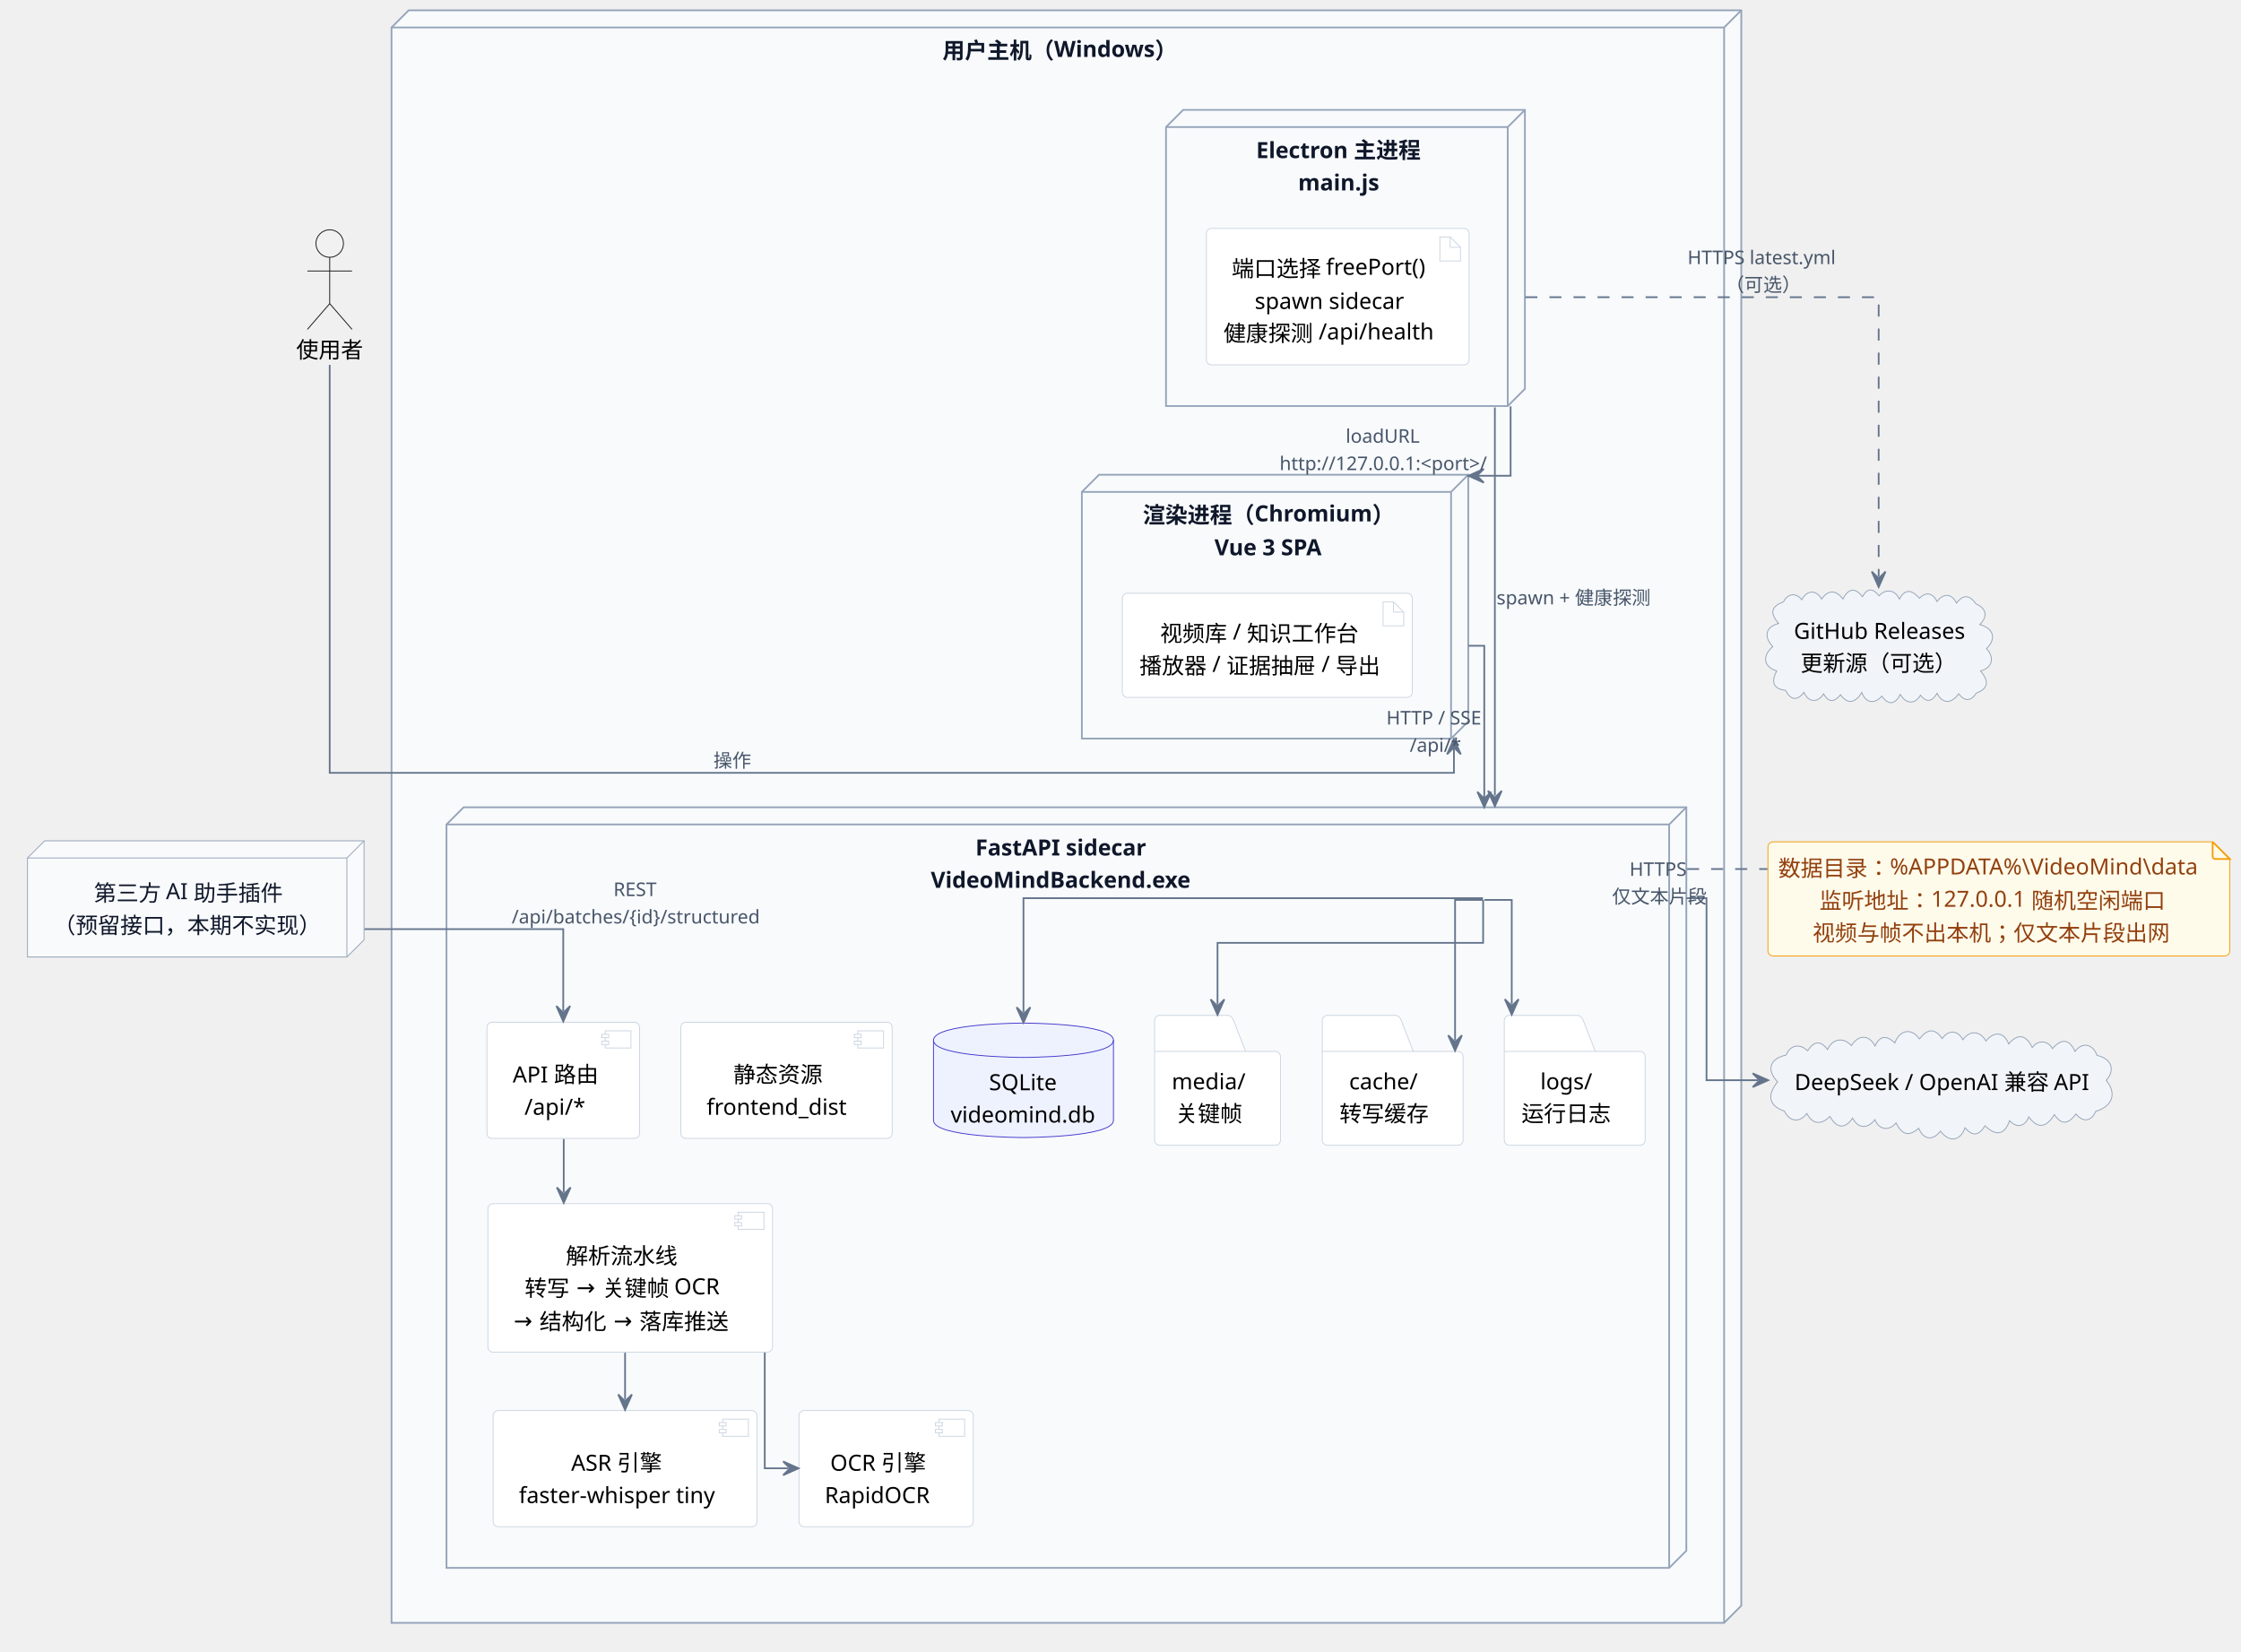
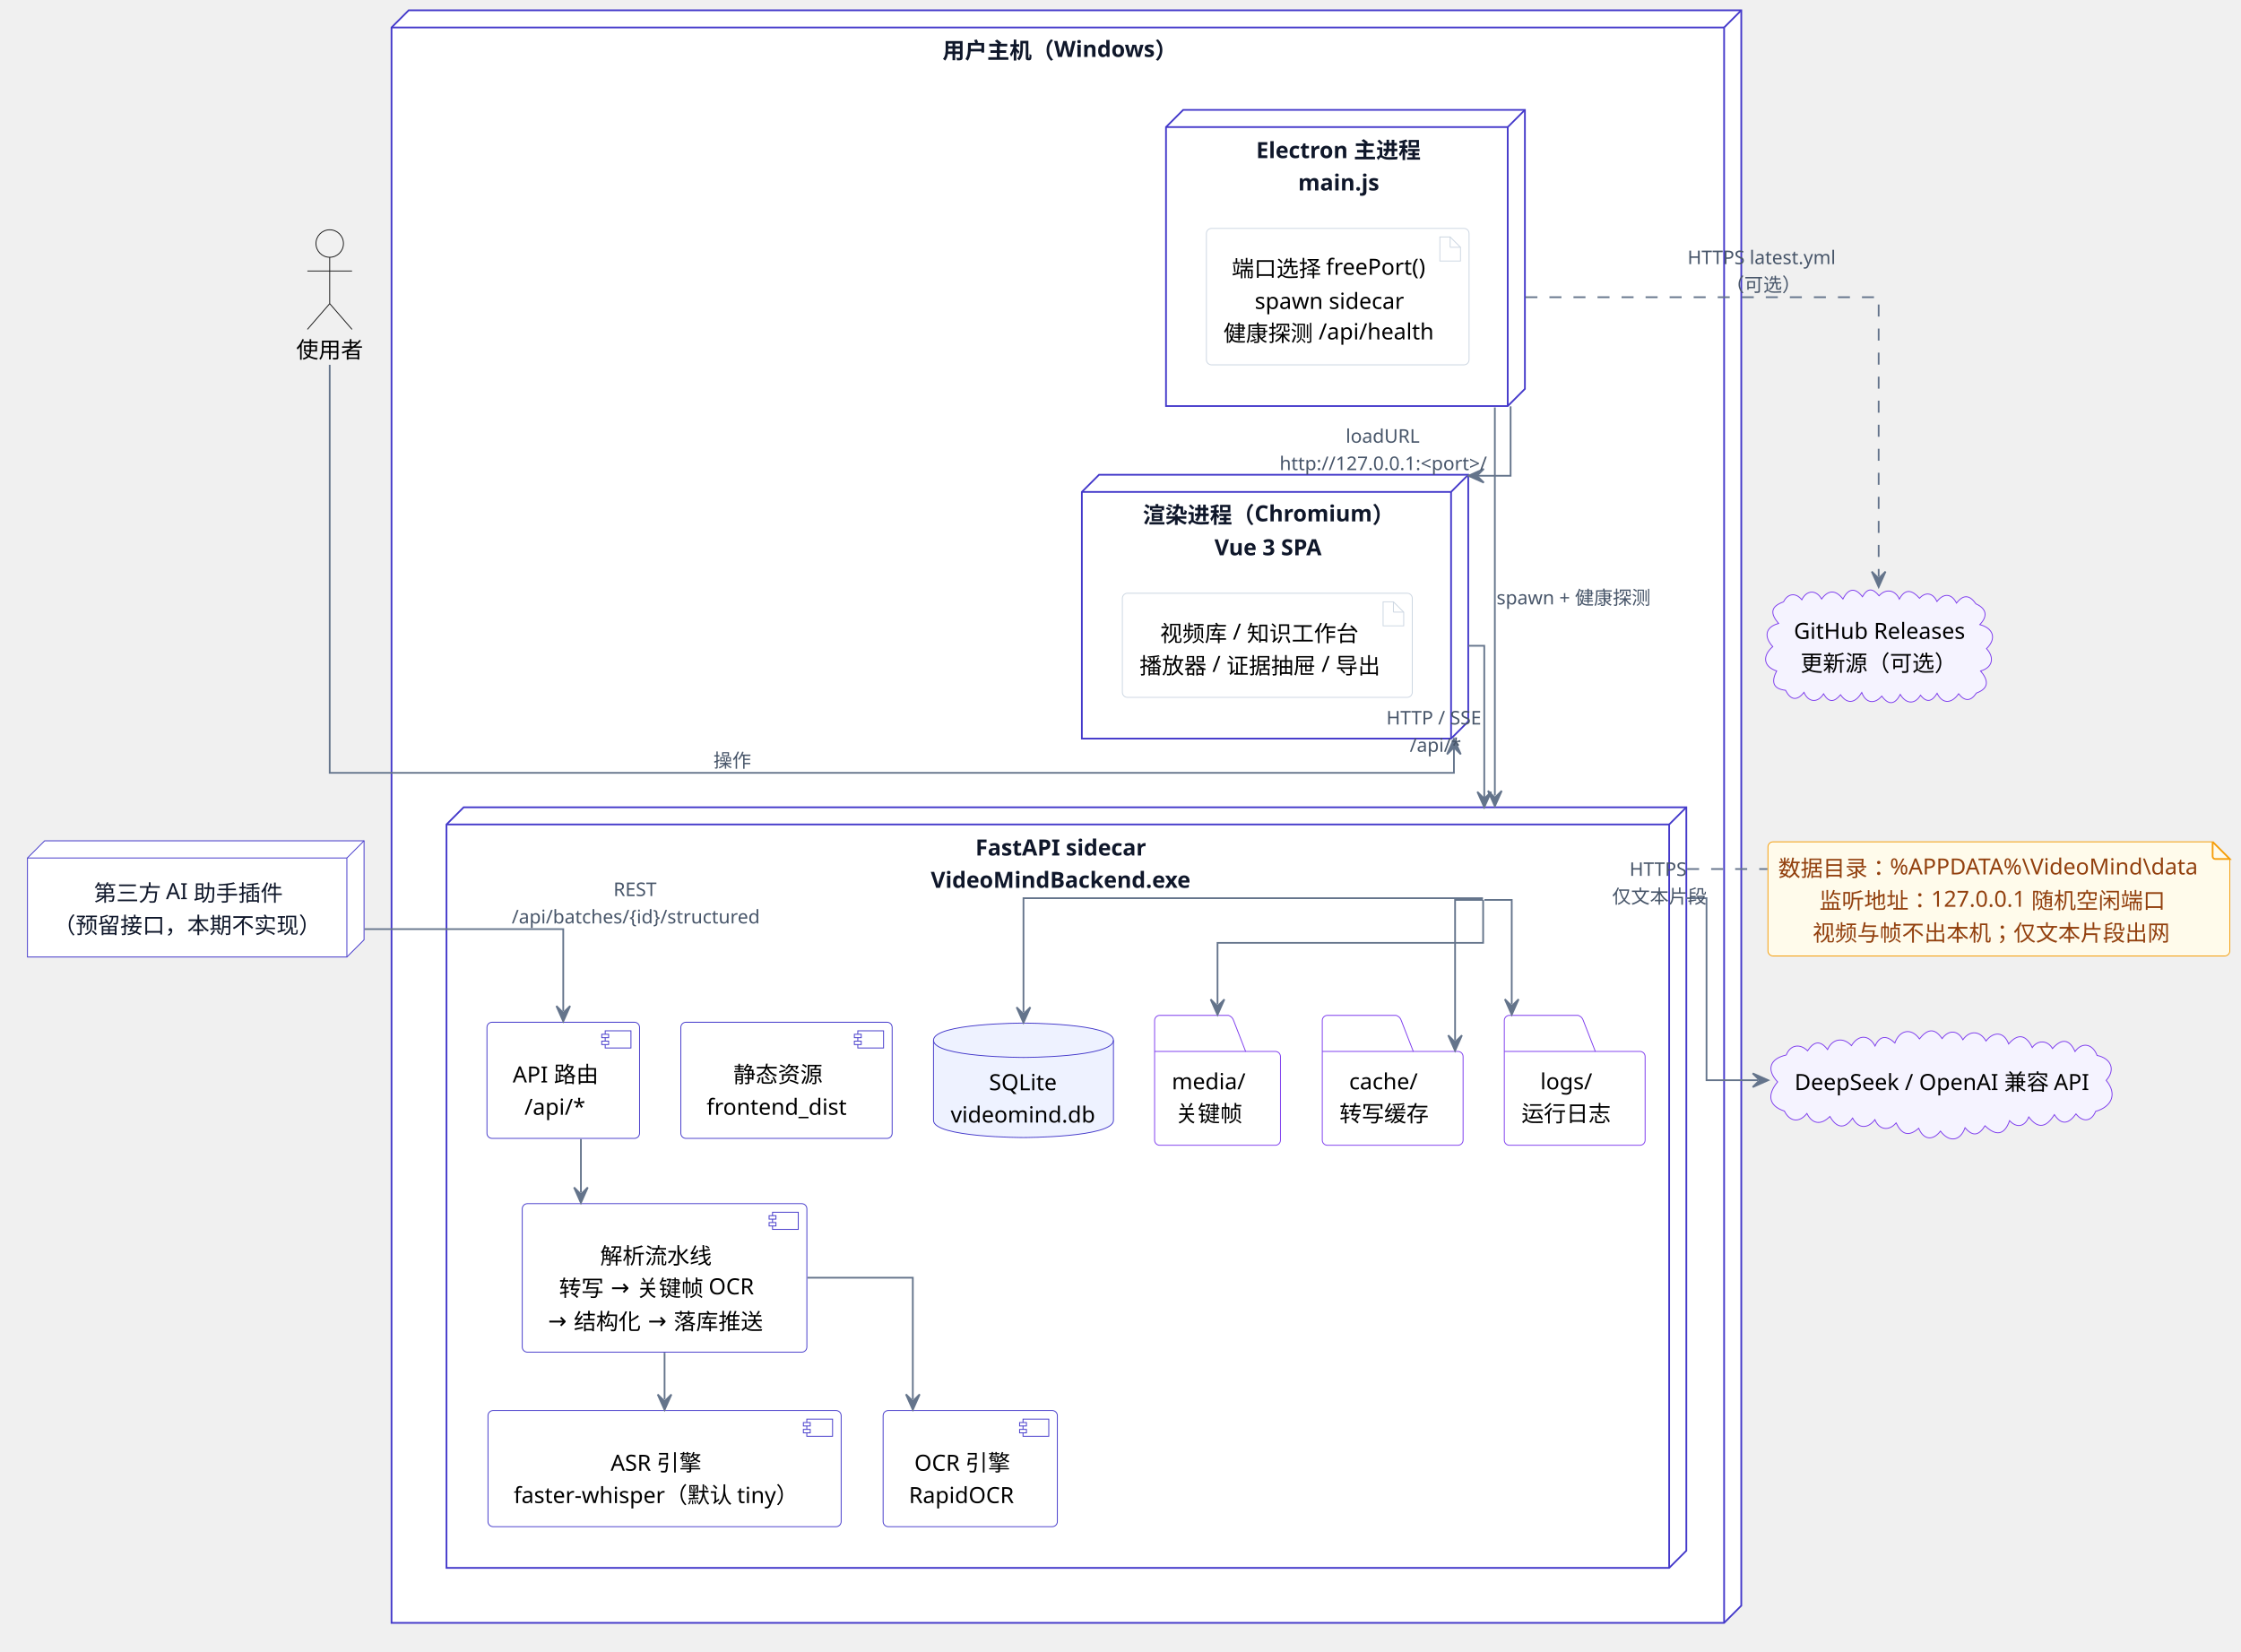
<svg xmlns="http://www.w3.org/2000/svg" contentStyleType="text/css" height="962px" preserveAspectRatio="none" style="width:1305px;height:962px;background:#FFFFFF;" version="1.1" viewBox="0 0 1305 962" width="1305px" zoomAndPan="magnify">
  <defs />
  <g>
    <g id="cluster_host">
-       <polygon fill="#F8FAFC" points="228,16,238,6,1014,6,1014,935.07,1004,945.07,228,945.07,228,16" style="stroke:#94A3B8;stroke-width:1;" />
-       <line style="stroke:#94A3B8;stroke-width:1;" x1="1004" x2="1014" y1="16" y2="6" />
-       <line style="stroke:#94A3B8;stroke-width:1;" x1="228" x2="1004" y1="16" y2="16" />
-       <line style="stroke:#94A3B8;stroke-width:1;" x1="1004" x2="1004" y1="16" y2="945.07" />
+       <polygon fill="#FFFFFF" points="228,16,238,6,1014,6,1014,935.07,1004,945.07,228,945.07,228,16" style="stroke:#4338CA;stroke-width:1;" />
+       <line style="stroke:#4338CA;stroke-width:1;" x1="1004" x2="1014" y1="16" y2="6" />
+       <line style="stroke:#4338CA;stroke-width:1;" x1="228" x2="1004" y1="16" y2="16" />
+       <line style="stroke:#4338CA;stroke-width:1;" x1="1004" x2="1004" y1="16" y2="945.07" />
      <text fill="#0F172A" font-family="Source Han Sans CN" font-size="13" font-weight="bold" lengthAdjust="spacing" textLength="136.344" x="548.828" y="34.08">用户主机（Windows）</text>
    </g>
    <g id="cluster_main">
-       <polygon fill="#F8FAFC" points="679,74,689,64,888,64,888,226.47,878,236.47,679,236.47,679,74" style="stroke:#94A3B8;stroke-width:1;" />
-       <line style="stroke:#94A3B8;stroke-width:1;" x1="878" x2="888" y1="74" y2="64" />
-       <line style="stroke:#94A3B8;stroke-width:1;" x1="679" x2="878" y1="74" y2="74" />
-       <line style="stroke:#94A3B8;stroke-width:1;" x1="878" x2="878" y1="74" y2="236.47" />
+       <polygon fill="#FFFFFF" points="679,74,689,64,888,64,888,226.47,878,236.47,679,236.47,679,74" style="stroke:#4338CA;stroke-width:1;" />
+       <line style="stroke:#4338CA;stroke-width:1;" x1="878" x2="888" y1="74" y2="64" />
+       <line style="stroke:#4338CA;stroke-width:1;" x1="679" x2="878" y1="74" y2="74" />
+       <line style="stroke:#4338CA;stroke-width:1;" x1="878" x2="878" y1="74" y2="236.47" />
      <text fill="#0F172A" font-family="Source Han Sans CN" font-size="13" font-weight="bold" lengthAdjust="spacing" textLength="96.057" x="731.471" y="92.08">Electron 主进程</text>
      <text fill="#0F172A" font-family="Source Han Sans CN" font-size="13" font-weight="bold" lengthAdjust="spacing" textLength="47.138" x="755.931" y="110.904">main.js</text>
    </g>
    <g id="cluster_renderer">
-       <polygon fill="#F8FAFC" points="630,286.47,640,276.47,855,276.47,855,420.12,845,430.12,630,430.12,630,286.47" style="stroke:#94A3B8;stroke-width:1;" />
-       <line style="stroke:#94A3B8;stroke-width:1;" x1="845" x2="855" y1="286.47" y2="276.47" />
-       <line style="stroke:#94A3B8;stroke-width:1;" x1="630" x2="845" y1="286.47" y2="286.47" />
-       <line style="stroke:#94A3B8;stroke-width:1;" x1="845" x2="845" y1="286.47" y2="430.12" />
+       <polygon fill="#FFFFFF" points="630,286.47,640,276.47,855,276.47,855,420.12,845,430.12,630,430.12,630,286.47" style="stroke:#4338CA;stroke-width:1;" />
+       <line style="stroke:#4338CA;stroke-width:1;" x1="845" x2="855" y1="286.47" y2="276.47" />
+       <line style="stroke:#4338CA;stroke-width:1;" x1="630" x2="845" y1="286.47" y2="286.47" />
+       <line style="stroke:#4338CA;stroke-width:1;" x1="845" x2="845" y1="286.47" y2="430.12" />
      <text fill="#0F172A" font-family="Source Han Sans CN" font-size="13" font-weight="bold" lengthAdjust="spacing" textLength="145.951" x="665.524" y="304.55">渲染进程（Chromium）</text>
      <text fill="#0F172A" font-family="Source Han Sans CN" font-size="13" font-weight="bold" lengthAdjust="spacing" textLength="62.569" x="707.216" y="323.374">Vue 3 SPA</text>
    </g>
    <g id="cluster_sidecar">
-       <polygon fill="#F8FAFC" points="260,480.12,270,470.12,982,470.12,982,903.07,972,913.07,260,913.07,260,480.12" style="stroke:#94A3B8;stroke-width:1;" />
-       <line style="stroke:#94A3B8;stroke-width:1;" x1="972" x2="982" y1="480.12" y2="470.12" />
-       <line style="stroke:#94A3B8;stroke-width:1;" x1="260" x2="972" y1="480.12" y2="480.12" />
-       <line style="stroke:#94A3B8;stroke-width:1;" x1="972" x2="972" y1="480.12" y2="913.07" />
+       <polygon fill="#FFFFFF" points="260,480.12,270,470.12,982,470.12,982,903.07,972,913.07,260,913.07,260,480.12" style="stroke:#4338CA;stroke-width:1;" />
+       <line style="stroke:#4338CA;stroke-width:1;" x1="972" x2="982" y1="480.12" y2="470.12" />
+       <line style="stroke:#4338CA;stroke-width:1;" x1="260" x2="972" y1="480.12" y2="480.12" />
+       <line style="stroke:#4338CA;stroke-width:1;" x1="972" x2="972" y1="480.12" y2="913.07" />
      <text fill="#0F172A" font-family="Source Han Sans CN" font-size="13" font-weight="bold" lengthAdjust="spacing" textLength="97.955" x="568.022" y="498.2">FastAPI sidecar</text>
      <text fill="#0F172A" font-family="Source Han Sans CN" font-size="13" font-weight="bold" lengthAdjust="spacing" textLength="149.942" x="542.029" y="517.024">VideoMindBackend.exe</text>
    </g>
    <g id="elem_mainArt">
      <rect fill="#FFFFFF" height="79.472" rx="3" ry="3" style="stroke:#CBD5E1;stroke-width:0.5;" width="152.954" x="702.52" y="133" />
      <polygon fill="#FFFFFF" points="838.474,138,838.474,152,850.474,152,850.474,144,844.474,138,838.474,138" style="stroke:#CBD5E1;stroke-width:0.5;" />
      <line style="stroke:#CBD5E1;stroke-width:0.5;" x1="844.474" x2="844.474" y1="138" y2="144" />
      <line style="stroke:#CBD5E1;stroke-width:0.5;" x1="850.474" x2="844.474" y1="144" y2="144" />
      <text fill="#000000" font-family="Source Han Sans CN" font-size="13" lengthAdjust="spacing" textLength="113.425" x="717.284" y="161.08">端口选择 freePort()</text>
      <text fill="#000000" font-family="Source Han Sans CN" font-size="13" lengthAdjust="spacing" textLength="86.645" x="730.674" y="179.904">spawn sidecar</text>
      <text fill="#000000" font-family="Source Han Sans CN" font-size="13" lengthAdjust="spacing" textLength="122.954" x="712.52" y="198.728">健康探测 /api/health</text>
    </g>
    <g id="elem_ui">
      <rect fill="#FFFFFF" height="60.648" rx="3" ry="3" style="stroke:#CBD5E1;stroke-width:0.5;" width="168.84" x="653.58" y="345.47" />
      <polygon fill="#FFFFFF" points="805.42,350.47,805.42,364.47,817.42,364.47,817.42,356.47,811.42,350.47,805.42,350.47" style="stroke:#CBD5E1;stroke-width:0.5;" />
      <line style="stroke:#CBD5E1;stroke-width:0.5;" x1="811.42" x2="811.42" y1="350.47" y2="356.47" />
      <line style="stroke:#CBD5E1;stroke-width:0.5;" x1="817.42" x2="811.42" y1="356.47" y2="356.47" />
      <text fill="#000000" font-family="Source Han Sans CN" font-size="13" lengthAdjust="spacing" textLength="114.92" x="675.54" y="373.55">视频库 / 知识工作台</text>
      <text fill="#000000" font-family="Source Han Sans CN" font-size="13" lengthAdjust="spacing" textLength="138.84" x="663.58" y="392.374">播放器 / 证据抽屉 / 导出</text>
    </g>
    <g id="elem_api">
-       <rect fill="#FFFFFF" height="67.648" rx="3" ry="3" style="stroke:#CBD5E1;stroke-width:0.5;" width="88.854" x="283.57" y="595.3" />
-       <rect fill="#FFFFFF" height="10" style="stroke:#CBD5E1;stroke-width:0.5;" width="15" x="352.424" y="600.3" />
-       <rect fill="#FFFFFF" height="2" style="stroke:#CBD5E1;stroke-width:0.5;" width="4" x="350.424" y="602.3" />
-       <rect fill="#FFFFFF" height="2" style="stroke:#CBD5E1;stroke-width:0.5;" width="4" x="350.424" y="606.3" />
+       <rect fill="#FFFFFF" height="67.648" rx="3" ry="3" style="stroke:#4338CA;stroke-width:0.5;" width="88.854" x="283.57" y="595.3" />
+       <rect fill="#FFFFFF" height="10" style="stroke:#4338CA;stroke-width:0.5;" width="15" x="352.424" y="600.3" />
+       <rect fill="#FFFFFF" height="2" style="stroke:#4338CA;stroke-width:0.5;" width="4" x="350.424" y="602.3" />
+       <rect fill="#FFFFFF" height="2" style="stroke:#4338CA;stroke-width:0.5;" width="4" x="350.424" y="606.3" />
      <text fill="#000000" font-family="Source Han Sans CN" font-size="13" lengthAdjust="spacing" textLength="48.854" x="298.57" y="630.38">API 路由</text>
      <text fill="#000000" font-family="Source Han Sans CN" font-size="13" lengthAdjust="spacing" textLength="35.217" x="305.389" y="649.204">/api/*</text>
    </g>
    <g id="elem_pipeline">
-       <rect fill="#FFFFFF" height="86.472" rx="3" ry="3" style="stroke:#CBD5E1;stroke-width:0.5;" width="165.736" x="284.13" y="700.95" />
-       <rect fill="#FFFFFF" height="10" style="stroke:#CBD5E1;stroke-width:0.5;" width="15" x="429.866" y="705.95" />
-       <rect fill="#FFFFFF" height="2" style="stroke:#CBD5E1;stroke-width:0.5;" width="4" x="427.866" y="707.95" />
-       <rect fill="#FFFFFF" height="2" style="stroke:#CBD5E1;stroke-width:0.5;" width="4" x="427.866" y="711.95" />
-       <text fill="#000000" font-family="Source Han Sans CN" font-size="13" lengthAdjust="spacing" textLength="65" x="329.498" y="736.03">解析流水线</text>
-       <text fill="#000000" font-family="Source Han Sans CN" font-size="13" lengthAdjust="spacing" textLength="112.931" x="305.533" y="754.854">转写 → 关键帧 OCR</text>
-       <text fill="#000000" font-family="Source Han Sans CN" font-size="13" lengthAdjust="spacing" textLength="125.736" x="299.13" y="773.678">→ 结构化 → 落库推送</text>
+       <rect fill="#FFFFFF" height="86.472" rx="3" ry="3" style="stroke:#4338CA;stroke-width:0.5;" width="165.736" x="304.13" y="700.95" />
+       <rect fill="#FFFFFF" height="10" style="stroke:#4338CA;stroke-width:0.5;" width="15" x="449.866" y="705.95" />
+       <rect fill="#FFFFFF" height="2" style="stroke:#4338CA;stroke-width:0.5;" width="4" x="447.866" y="707.95" />
+       <rect fill="#FFFFFF" height="2" style="stroke:#4338CA;stroke-width:0.5;" width="4" x="447.866" y="711.95" />
+       <text fill="#000000" font-family="Source Han Sans CN" font-size="13" lengthAdjust="spacing" textLength="65" x="349.498" y="736.03">解析流水线</text>
+       <text fill="#000000" font-family="Source Han Sans CN" font-size="13" lengthAdjust="spacing" textLength="112.931" x="325.533" y="754.854">转写 → 关键帧 OCR</text>
+       <text fill="#000000" font-family="Source Han Sans CN" font-size="13" lengthAdjust="spacing" textLength="125.736" x="319.13" y="773.678">→ 结构化 → 落库推送</text>
    </g>
    <g id="elem_spa">
-       <rect fill="#FFFFFF" height="67.648" rx="3" ry="3" style="stroke:#CBD5E1;stroke-width:0.5;" width="123.057" x="396.47" y="595.3" />
-       <rect fill="#FFFFFF" height="10" style="stroke:#CBD5E1;stroke-width:0.5;" width="15" x="499.527" y="600.3" />
-       <rect fill="#FFFFFF" height="2" style="stroke:#CBD5E1;stroke-width:0.5;" width="4" x="497.527" y="602.3" />
-       <rect fill="#FFFFFF" height="2" style="stroke:#CBD5E1;stroke-width:0.5;" width="4" x="497.527" y="606.3" />
+       <rect fill="#FFFFFF" height="67.648" rx="3" ry="3" style="stroke:#4338CA;stroke-width:0.5;" width="123.057" x="396.47" y="595.3" />
+       <rect fill="#FFFFFF" height="10" style="stroke:#4338CA;stroke-width:0.5;" width="15" x="499.527" y="600.3" />
+       <rect fill="#FFFFFF" height="2" style="stroke:#4338CA;stroke-width:0.5;" width="4" x="497.527" y="602.3" />
+       <rect fill="#FFFFFF" height="2" style="stroke:#4338CA;stroke-width:0.5;" width="4" x="497.527" y="606.3" />
      <text fill="#000000" font-family="Source Han Sans CN" font-size="13" lengthAdjust="spacing" textLength="52" x="426.998" y="630.38">静态资源</text>
      <text fill="#000000" font-family="Source Han Sans CN" font-size="13" lengthAdjust="spacing" textLength="83.057" x="411.47" y="649.204">frontend_dist</text>
    </g>
    <g id="elem_asr">
-       <rect fill="#FFFFFF" height="67.648" rx="3" ry="3" style="stroke:#CBD5E1;stroke-width:0.5;" width="153.659" x="287.17" y="821.42" />
-       <rect fill="#FFFFFF" height="10" style="stroke:#CBD5E1;stroke-width:0.5;" width="15" x="420.829" y="826.42" />
-       <rect fill="#FFFFFF" height="2" style="stroke:#CBD5E1;stroke-width:0.5;" width="4" x="418.829" y="828.42" />
-       <rect fill="#FFFFFF" height="2" style="stroke:#CBD5E1;stroke-width:0.5;" width="4" x="418.829" y="832.42" />
-       <text fill="#000000" font-family="Source Han Sans CN" font-size="13" lengthAdjust="spacing" textLength="52.819" x="332.59" y="856.5">ASR 引擎</text>
-       <text fill="#000000" font-family="Source Han Sans CN" font-size="13" lengthAdjust="spacing" textLength="113.659" x="302.17" y="875.324">faster-whisper tiny</text>
+       <rect fill="#FFFFFF" height="67.648" rx="3" ry="3" style="stroke:#4338CA;stroke-width:0.5;" width="205.659" x="284.17" y="821.42" />
+       <rect fill="#FFFFFF" height="10" style="stroke:#4338CA;stroke-width:0.5;" width="15" x="469.829" y="826.42" />
+       <rect fill="#FFFFFF" height="2" style="stroke:#4338CA;stroke-width:0.5;" width="4" x="467.829" y="828.42" />
+       <rect fill="#FFFFFF" height="2" style="stroke:#4338CA;stroke-width:0.5;" width="4" x="467.829" y="832.42" />
+       <text fill="#000000" font-family="Source Han Sans CN" font-size="13" lengthAdjust="spacing" textLength="52.819" x="355.59" y="856.5">ASR 引擎</text>
+       <text fill="#000000" font-family="Source Han Sans CN" font-size="13" lengthAdjust="spacing" textLength="165.659" x="299.17" y="875.324">faster-whisper（默认 tiny）</text>
    </g>
    <g id="elem_ocr">
-       <rect fill="#FFFFFF" height="67.648" rx="3" ry="3" style="stroke:#CBD5E1;stroke-width:0.5;" width="101.464" x="465.27" y="821.42" />
-       <rect fill="#FFFFFF" height="10" style="stroke:#CBD5E1;stroke-width:0.5;" width="15" x="546.734" y="826.42" />
-       <rect fill="#FFFFFF" height="2" style="stroke:#CBD5E1;stroke-width:0.5;" width="4" x="544.734" y="828.42" />
-       <rect fill="#FFFFFF" height="2" style="stroke:#CBD5E1;stroke-width:0.5;" width="4" x="544.734" y="832.42" />
-       <text fill="#000000" font-family="Source Han Sans CN" font-size="13" lengthAdjust="spacing" textLength="55.107" x="483.449" y="856.5">OCR 引擎</text>
-       <text fill="#000000" font-family="Source Han Sans CN" font-size="13" lengthAdjust="spacing" textLength="61.464" x="480.27" y="875.324">RapidOCR</text>
+       <rect fill="#FFFFFF" height="67.648" rx="3" ry="3" style="stroke:#4338CA;stroke-width:0.5;" width="101.464" x="514.27" y="821.42" />
+       <rect fill="#FFFFFF" height="10" style="stroke:#4338CA;stroke-width:0.5;" width="15" x="595.734" y="826.42" />
+       <rect fill="#FFFFFF" height="2" style="stroke:#4338CA;stroke-width:0.5;" width="4" x="593.734" y="828.42" />
+       <rect fill="#FFFFFF" height="2" style="stroke:#4338CA;stroke-width:0.5;" width="4" x="593.734" y="832.42" />
+       <text fill="#000000" font-family="Source Han Sans CN" font-size="13" lengthAdjust="spacing" textLength="55.107" x="532.448" y="856.5">OCR 引擎</text>
+       <text fill="#000000" font-family="Source Han Sans CN" font-size="13" lengthAdjust="spacing" textLength="61.464" x="529.27" y="875.324">RapidOCR</text>
    </g>
    <g id="elem_db">
      <path d="M543.6,605.8 C543.6,595.8 596,595.8 596,595.8 C596,595.8 648.399,595.8 648.399,605.8 L648.399,652.448 C648.399,662.448 596,662.448 596,662.448 C596,662.448 543.6,662.448 543.6,652.448 L543.6,605.8 " fill="#EEF2FF" style="stroke:#4338CA;stroke-width:0.5;" />
      <path d="M543.6,605.8 C543.6,615.8 596,615.8 596,615.8 C596,615.8 648.399,615.8 648.399,605.8 " fill="none" style="stroke:#4338CA;stroke-width:0.5;" />
      <text fill="#000000" font-family="Source Han Sans CN" font-size="13" lengthAdjust="spacing" textLength="40.131" x="575.934" y="634.88">SQLite</text>
      <text fill="#000000" font-family="Source Han Sans CN" font-size="13" lengthAdjust="spacing" textLength="84.799" x="553.6" y="653.704">videomind.db</text>
    </g>
    <g id="elem_media">
-       <path d="M675.36,591.3 L715.36,591.3 A4.5,4.5 0 0 1 718.36,594.3 L725.36,612.3 L742.65,612.3 A3,3 0 0 1 745.65,615.3 L745.65,663.948 A3,3 0 0 1 742.65,666.948 L675.36,666.948 A3,3 0 0 1 672.36,663.948 L672.36,594.3 A3,3 0 0 1 675.36,591.3 " fill="#FFFFFF" style="stroke:#CBD5E1;stroke-width:0.5;" />
-       <line style="stroke:#CBD5E1;stroke-width:0.5;" x1="672.36" x2="725.36" y1="612.3" y2="612.3" />
+       <path d="M675.36,591.3 L715.36,591.3 A4.5,4.5 0 0 1 718.36,594.3 L725.36,612.3 L742.65,612.3 A3,3 0 0 1 745.65,615.3 L745.65,663.948 A3,3 0 0 1 742.65,666.948 L675.36,666.948 A3,3 0 0 1 672.36,663.948 L672.36,594.3 A3,3 0 0 1 675.36,591.3 " fill="#FFFFFF" style="stroke:#7C3AED;stroke-width:0.5;" />
+       <line style="stroke:#7C3AED;stroke-width:0.5;" x1="672.36" x2="725.36" y1="612.3" y2="612.3" />
      <text fill="#000000" font-family="Source Han Sans CN" font-size="13" lengthAdjust="spacing" textLength="43.29" x="682.36" y="634.38">media/</text>
      <text fill="#000000" font-family="Source Han Sans CN" font-size="13" lengthAdjust="spacing" textLength="39" x="684.505" y="653.204">关键帧</text>
    </g>
    <g id="elem_cache">
-       <path d="M773,591.3 L813,591.3 A4.5,4.5 0 0 1 816,594.3 L823,612.3 L849,612.3 A3,3 0 0 1 852,615.3 L852,663.948 A3,3 0 0 1 849,666.948 L773,666.948 A3,3 0 0 1 770,663.948 L770,594.3 A3,3 0 0 1 773,591.3 " fill="#FFFFFF" style="stroke:#CBD5E1;stroke-width:0.5;" />
-       <line style="stroke:#CBD5E1;stroke-width:0.5;" x1="770" x2="823" y1="612.3" y2="612.3" />
+       <path d="M773,591.3 L813,591.3 A4.5,4.5 0 0 1 816,594.3 L823,612.3 L849,612.3 A3,3 0 0 1 852,615.3 L852,663.948 A3,3 0 0 1 849,666.948 L773,666.948 A3,3 0 0 1 770,663.948 L770,594.3 A3,3 0 0 1 773,591.3 " fill="#FFFFFF" style="stroke:#7C3AED;stroke-width:0.5;" />
+       <line style="stroke:#7C3AED;stroke-width:0.5;" x1="770" x2="823" y1="612.3" y2="612.3" />
      <text fill="#000000" font-family="Source Han Sans CN" font-size="13" lengthAdjust="spacing" textLength="40.768" x="785.616" y="634.38">cache/</text>
      <text fill="#000000" font-family="Source Han Sans CN" font-size="13" lengthAdjust="spacing" textLength="52" x="780" y="653.204">转写缓存</text>
    </g>
    <g id="elem_logs">
-       <path d="M879,591.3 L919,591.3 A4.5,4.5 0 0 1 922,594.3 L929,612.3 L955,612.3 A3,3 0 0 1 958,615.3 L958,663.948 A3,3 0 0 1 955,666.948 L879,666.948 A3,3 0 0 1 876,663.948 L876,594.3 A3,3 0 0 1 879,591.3 " fill="#FFFFFF" style="stroke:#CBD5E1;stroke-width:0.5;" />
-       <line style="stroke:#CBD5E1;stroke-width:0.5;" x1="876" x2="929" y1="612.3" y2="612.3" />
+       <path d="M879,591.3 L919,591.3 A4.5,4.5 0 0 1 922,594.3 L929,612.3 L955,612.3 A3,3 0 0 1 958,615.3 L958,663.948 A3,3 0 0 1 955,666.948 L879,666.948 A3,3 0 0 1 876,663.948 L876,594.3 A3,3 0 0 1 879,591.3 " fill="#FFFFFF" style="stroke:#7C3AED;stroke-width:0.5;" />
+       <line style="stroke:#7C3AED;stroke-width:0.5;" x1="876" x2="929" y1="612.3" y2="612.3" />
      <text fill="#000000" font-family="Source Han Sans CN" font-size="13" lengthAdjust="spacing" textLength="30.082" x="896.959" y="634.38">logs/</text>
      <text fill="#000000" font-family="Source Han Sans CN" font-size="13" lengthAdjust="spacing" textLength="52" x="886" y="653.204">运行日志</text>
    </g>
    <g id="elem_user">
      <ellipse cx="192" cy="141.82" fill="#F1F1F1" rx="8" ry="8" style="stroke:#181818;stroke-width:0.5;" />
      <path d="M192,149.82 L192,176.82 M179,157.82 L205,157.82 M192,176.82 L179,191.82 M192,176.82 L205,191.82 " fill="none" style="stroke:#181818;stroke-width:0.5;" />
      <text fill="#000000" font-family="Source Han Sans CN" font-size="13" lengthAdjust="spacing" textLength="39" x="172.5" y="208.4">使用者</text>
    </g>
    <g id="elem_llm">
-       <path d="M1040.207,614.392 C1042.439,608.38 1048.303,607.575 1052.585,611.948 C1056.236,606.49 1059.884,605.517 1064.243,611.208 C1067.082,604.771 1073.444,603.805 1078.165,608.945 C1082.013,602.586 1088.249,602.159 1091.891,609.157 C1094.82,602.721 1098.841,602.995 1103.436,607.38 C1106.061,600.048 1112.777,598.124 1117.756,605.008 C1122.164,599.45 1126.379,598.186 1130.952,604.83 C1134.645,599.73 1139.958,599.643 1143.049,605.496 C1147.131,599.758 1153.065,600.291 1156.502,606.237 C1160.867,600.553 1167.012,600.644 1169.692,607.949 C1175.315,601.409 1179.935,602.794 1183.449,610.051 C1186.711,605.452 1192.435,605.769 1195.23,610.632 C1200.393,604.752 1204.944,604.801 1208.35,612.349 C1212.839,606.211 1218.911,608.346 1221.182,614.639 C1228.917,616.211 1232.355,622.62 1226.491,629.163 C1233.21,637.23 1229.577,644.567 1220.353,647.213 C1217.858,653.297 1212.821,653.67 1208.901,648.688 C1204.903,654.192 1200.71,655.778 1196.317,649.096 C1191.93,656.141 1187.131,658.104 1181.411,650.449 C1179.146,656.124 1174.483,657.167 1170.232,652.622 C1167.174,661.429 1162.053,661.478 1155.935,655.602 C1152.397,661.174 1148.928,662.192 1144.312,656.738 C1141.422,664.831 1134.899,665.306 1129.997,658.695 C1125.534,664.499 1120.136,663.845 1117.314,657.044 C1111.318,662.319 1107.342,660.522 1104.152,653.931 C1100.062,658.854 1094.221,658.051 1091.817,652.03 C1087.708,657.449 1082.115,657.458 1078.823,651.126 C1074.081,657.999 1069.378,656.781 1065.609,650.173 C1060.733,655.092 1055.594,655.032 1052.203,648.443 C1047.783,654.009 1042.249,653.351 1039.114,647.029 C1029.249,643.814 1029.432,636.897 1035.159,630.05 C1028.294,622.772 1030.83,616.434 1040.207,614.392 " fill="#F1F5F9" style="stroke:#94A3B8;stroke-width:0.5;" />
+       <path d="M1040.207,614.392 C1042.439,608.38 1048.303,607.575 1052.585,611.948 C1056.236,606.49 1059.884,605.517 1064.243,611.208 C1067.082,604.771 1073.444,603.805 1078.165,608.945 C1082.013,602.586 1088.249,602.159 1091.891,609.157 C1094.82,602.721 1098.841,602.995 1103.436,607.38 C1106.061,600.048 1112.777,598.124 1117.756,605.008 C1122.164,599.45 1126.379,598.186 1130.952,604.83 C1134.645,599.73 1139.958,599.643 1143.049,605.496 C1147.131,599.758 1153.065,600.291 1156.502,606.237 C1160.867,600.553 1167.012,600.644 1169.692,607.949 C1175.315,601.409 1179.935,602.794 1183.449,610.051 C1186.711,605.452 1192.435,605.769 1195.23,610.632 C1200.393,604.752 1204.944,604.801 1208.35,612.349 C1212.839,606.211 1218.911,608.346 1221.182,614.639 C1228.917,616.211 1232.355,622.62 1226.491,629.163 C1233.21,637.23 1229.577,644.567 1220.353,647.213 C1217.858,653.297 1212.821,653.67 1208.901,648.688 C1204.903,654.192 1200.71,655.778 1196.317,649.096 C1191.93,656.141 1187.131,658.104 1181.411,650.449 C1179.146,656.124 1174.483,657.167 1170.232,652.622 C1167.174,661.429 1162.053,661.478 1155.935,655.602 C1152.397,661.174 1148.928,662.192 1144.312,656.738 C1141.422,664.831 1134.899,665.306 1129.997,658.695 C1125.534,664.499 1120.136,663.845 1117.314,657.044 C1111.318,662.319 1107.342,660.522 1104.152,653.931 C1100.062,658.854 1094.221,658.051 1091.817,652.03 C1087.708,657.449 1082.115,657.458 1078.823,651.126 C1074.081,657.999 1069.378,656.781 1065.609,650.173 C1060.733,655.092 1055.594,655.032 1052.203,648.443 C1047.783,654.009 1042.249,653.351 1039.114,647.029 C1029.249,643.814 1029.432,636.897 1035.159,630.05 C1028.294,622.772 1030.83,616.434 1040.207,614.392 " fill="#F5F3FF" style="stroke:#7C3AED;stroke-width:0.5;" />
      <text fill="#000000" font-family="Source Han Sans CN" font-size="13" lengthAdjust="spacing" textLength="167.973" x="1045.01" y="634.79">DeepSeek / OpenAI 兼容 API</text>
    </g>
    <g id="elem_plugin">
-       <polygon fill="#F8FAFC" points="16,499.65,26,489.65,212,489.65,212,547.298,202,557.298,16,557.298,16,499.65" style="stroke:#94A3B8;stroke-width:0.5;" />
-       <line style="stroke:#94A3B8;stroke-width:0.5;" x1="202" x2="212" y1="499.65" y2="489.65" />
-       <line style="stroke:#94A3B8;stroke-width:0.5;" x1="16" x2="202" y1="499.65" y2="499.65" />
-       <line style="stroke:#94A3B8;stroke-width:0.5;" x1="202" x2="202" y1="499.65" y2="557.298" />
+       <polygon fill="#FFFFFF" points="16,499.65,26,489.65,212,489.65,212,547.298,202,557.298,16,557.298,16,499.65" style="stroke:#4338CA;stroke-width:0.5;" />
+       <line style="stroke:#4338CA;stroke-width:0.5;" x1="202" x2="212" y1="499.65" y2="489.65" />
+       <line style="stroke:#4338CA;stroke-width:0.5;" x1="16" x2="202" y1="499.65" y2="499.65" />
+       <line style="stroke:#4338CA;stroke-width:0.5;" x1="202" x2="202" y1="499.65" y2="557.298" />
      <text fill="#0F172A" font-family="Source Han Sans CN" font-size="13" lengthAdjust="spacing" textLength="108.537" x="54.731" y="524.73">第三方 AI 助手插件</text>
      <text fill="#0F172A" font-family="Source Han Sans CN" font-size="13" lengthAdjust="spacing" textLength="156" x="31" y="543.554">（预留接口，本期不实现）</text>
    </g>
    <g id="elem_update">
-       <path d="M1038.606,350.503 C1041.016,345.54 1045.776,344.94 1049.25,349.286 C1052.038,343.563 1057.569,343.257 1060.797,348.837 C1064.776,343.199 1069.215,343.634 1073.191,348.84 C1076.217,342.86 1080.143,341.753 1084.542,347.512 C1087.622,342.165 1090.601,342.519 1094.231,346.967 C1098.164,342.565 1103.706,343.5 1106.039,348.895 C1109.634,342.279 1113.724,343.861 1117.789,348.401 C1121.606,344.248 1125.78,345.583 1127.967,350.277 C1131.756,345.382 1136.421,345.431 1139.328,351.216 C1143.418,345.983 1146.982,346.461 1150.654,351.668 C1156.88,354.435 1157.635,358.94 1152.89,363.74 C1160.701,365.862 1162.924,371.707 1156.812,377.732 C1161.514,382.822 1160.465,388.783 1153.35,390.725 C1157.717,395.891 1158.708,400.742 1150.915,403.61 C1147.634,408.483 1144.207,408.635 1140.554,404.017 C1136.924,409.382 1131.39,410.596 1128.03,403.74 C1125.319,408.242 1122.158,409.757 1118.374,404.84 C1114.886,410.713 1109.677,409.722 1106.597,404.412 C1103.568,410.295 1099.863,410.931 1095.813,405.375 C1091.517,410.38 1086.455,409.419 1084.161,403.281 C1080.94,408.7 1076.282,410.994 1071.803,404.597 C1068.193,408.941 1064.989,409.376 1061.899,404.064 C1058.578,409.581 1052.962,409.084 1050.528,403.181 C1046.374,408.437 1042.716,407.699 1039.774,401.991 C1031.995,401.155 1031.583,396.526 1034.606,390.732 C1026.349,388.007 1026.496,381.556 1032.341,376.575 C1027.273,371.116 1027.657,365.247 1035.723,363.079 C1030.897,357.42 1030.817,353.269 1038.606,350.503 " fill="#F1F5F9" style="stroke:#94A3B8;stroke-width:0.5;" />
+       <path d="M1038.606,350.503 C1041.016,345.54 1045.776,344.94 1049.25,349.286 C1052.038,343.563 1057.569,343.257 1060.797,348.837 C1064.776,343.199 1069.215,343.634 1073.191,348.84 C1076.217,342.86 1080.143,341.753 1084.542,347.512 C1087.622,342.165 1090.601,342.519 1094.231,346.967 C1098.164,342.565 1103.706,343.5 1106.039,348.895 C1109.634,342.279 1113.724,343.861 1117.789,348.401 C1121.606,344.248 1125.78,345.583 1127.967,350.277 C1131.756,345.382 1136.421,345.431 1139.328,351.216 C1143.418,345.983 1146.982,346.461 1150.654,351.668 C1156.88,354.435 1157.635,358.94 1152.89,363.74 C1160.701,365.862 1162.924,371.707 1156.812,377.732 C1161.514,382.822 1160.465,388.783 1153.35,390.725 C1157.717,395.891 1158.708,400.742 1150.915,403.61 C1147.634,408.483 1144.207,408.635 1140.554,404.017 C1136.924,409.382 1131.39,410.596 1128.03,403.74 C1125.319,408.242 1122.158,409.757 1118.374,404.84 C1114.886,410.713 1109.677,409.722 1106.597,404.412 C1103.568,410.295 1099.863,410.931 1095.813,405.375 C1091.517,410.38 1086.455,409.419 1084.161,403.281 C1080.94,408.7 1076.282,410.994 1071.803,404.597 C1068.193,408.941 1064.989,409.376 1061.899,404.064 C1058.578,409.581 1052.962,409.084 1050.528,403.181 C1046.374,408.437 1042.716,407.699 1039.774,401.991 C1031.995,401.155 1031.583,396.526 1034.606,390.732 C1026.349,388.007 1026.496,381.556 1032.341,376.575 C1027.273,371.116 1027.657,365.247 1035.723,363.079 C1030.897,357.42 1030.817,353.269 1038.606,350.503 " fill="#F5F3FF" style="stroke:#7C3AED;stroke-width:0.5;" />
      <text fill="#000000" font-family="Source Han Sans CN" font-size="13" lengthAdjust="spacing" textLength="98.774" x="1044.61" y="372.05">GitHub Releases</text>
      <text fill="#000000" font-family="Source Han Sans CN" font-size="13" lengthAdjust="spacing" textLength="91" x="1048.497" y="390.874">更新源（可选）</text>
    </g>
    <g id="elem_GMN35">
      <path d="M1029.53,493.24 L1029.53,553.712 A3,3 0 0 0 1032.53,556.712 L1295.479,556.712 A3,3 0 0 0 1298.479,553.712 L1298.479,500.24 L1288.479,490.24 L1032.53,490.24 A3,3 0 0 0 1029.53,493.24 " fill="#FFFBEB" style="stroke:#F59E0B;stroke-width:0.5;" />
      <path d="M1288.479,490.24 L1288.479,498.74 A1.5,1.5 0 0 0 1289.979,500.24 L1298.479,500.24 L1288.479,490.24 " fill="#FFFBEB" style="stroke:#F59E0B;stroke-width:1;" />
      <text fill="#92400E" font-family="Source Han Sans CN" font-size="13" lengthAdjust="spacing" textLength="247.949" x="1035.53" y="510.32">数据目录：%APPDATA%\VideoMind\data</text>
      <text fill="#92400E" font-family="Source Han Sans CN" font-size="13" lengthAdjust="spacing" textLength="200.044" x="1059.483" y="529.144">监听地址：127.0.0.1 随机空闲端口</text>
      <text fill="#92400E" font-family="Source Han Sans CN" font-size="13" lengthAdjust="spacing" textLength="208" x="1055.505" y="547.968">视频与帧不出本机；仅文本片段出网</text>
    </g>
    <g id="link_user_renderer">
      <path d="M192,212.47 C192,289.16 192,450.07 192,450.07 C192,450.07 846.67,450.07 846.67,450.07 C846.67,450.07 846.67,445.853 846.67,439.428 C846.67,437.821 846.67,436.077 846.67,434.226 C846.67,433.301 846.67,432.349 846.67,431.374 C846.67,431.13 846.67,430.885 846.67,430.639 C846.67,430.516 846.67,436.392 846.67,436.268 " fill="none" id="user-to-renderer" style="stroke:#64748B;stroke-width:1;" />
      <polygon fill="#64748B" points="846.67,430.268,842.67,439.268,846.67,435.268,850.67,439.268,846.67,430.268" style="stroke:#64748B;stroke-width:1;" />
      <text fill="#475569" font-family="Source Han Sans CN" font-size="11" lengthAdjust="spacing" textLength="22" x="415.43" y="446.83">操作</text>
    </g>
    <g id="link_main_sidecar">
      <path d="M870.5,237.252 C870.5,237.804 870.5,238.359 870.5,238.916 C870.5,240.03 870.5,241.155 870.5,242.289 C870.5,246.825 870.5,251.514 870.5,256.334 C870.5,265.975 870.5,276.142 870.5,286.66 C870.5,307.695 870.5,330.132 870.5,352.57 C870.5,375.007 870.5,397.445 870.5,418.48 C870.5,428.998 870.5,439.165 870.5,448.806 C870.5,453.626 870.5,458.315 870.5,462.851 C870.5,465.119 870.5,461.349 870.5,463.537 " fill="none" id="main-to-sidecar" style="stroke:#64748B;stroke-width:1;" />
      <polygon fill="#64748B" points="870.5,469.537,874.5,460.537,870.5,464.537,866.5,460.537,870.5,469.537" style="stroke:#64748B;stroke-width:1;" />
      <text fill="#475569" font-family="Source Han Sans CN" font-size="11" lengthAdjust="spacing" textLength="88.725" x="871.5" y="351.98">spawn + 健康探测</text>
    </g>
    <g id="link_main_renderer">
      <path d="M879.67,236.639 C879.67,237.018 879.67,237.397 879.67,237.775 C879.67,240.797 879.67,243.757 879.67,246.612 C879.67,252.322 879.67,257.61 879.67,262.122 C879.67,271.146 879.67,277.07 879.67,277.07 C879.67,277.07 871.503,277.07 863.335,277.07 C861.293,277.07 859.251,277.07 857.337,277.07 C856.858,277.07 856.388,277.07 855.927,277.07 C855.697,277.07 855.469,277.07 855.244,277.07 C855.188,277.07 861.132,277.07 861.076,277.07 " fill="none" id="main-to-renderer" style="stroke:#64748B;stroke-width:1;" />
      <polygon fill="#64748B" points="855.076,277.07,864.076,281.07,860.076,277.07,864.076,273.07,855.076,277.07" style="stroke:#64748B;stroke-width:1;" />
      <text fill="#475569" font-family="Source Han Sans CN" font-size="11" lengthAdjust="spacing" textLength="43.692" x="783.653" y="257.83">loadURL</text>
      <text fill="#475569" font-family="Source Han Sans CN" font-size="11" lengthAdjust="spacing" textLength="120.757" x="745.12" y="273.758">http://127.0.0.1:&lt;port&gt;/</text>
    </g>
    <g id="link_renderer_sidecar">
      <path d="M855.067,376.07 C855.097,376.07 855.126,376.07 855.156,376.07 C855.393,376.07 855.63,376.07 855.866,376.07 C856.34,376.07 856.813,376.07 857.28,376.07 C861.013,376.07 864.33,376.07 864.33,376.07 C864.33,376.07 864.33,410.1 864.33,445.459 C864.33,449.879 864.33,454.319 864.33,458.717 C864.33,460.915 864.33,463.103 864.33,465.273 C864.33,466.357 864.33,467.437 864.33,468.511 C864.33,469.048 864.33,463.584 864.33,464.118 " fill="none" id="renderer-to-sidecar" style="stroke:#64748B;stroke-width:1;" />
      <polygon fill="#64748B" points="864.33,470.118,868.33,461.118,864.33,465.118,860.33,461.118,864.33,470.118" style="stroke:#64748B;stroke-width:1;" />
      <text fill="#475569" font-family="Source Han Sans CN" font-size="11" lengthAdjust="spacing" textLength="56.98" x="807.33" y="421.91">HTTP / SSE</text>
      <text fill="#475569" font-family="Source Han Sans CN" font-size="11" lengthAdjust="spacing" textLength="29.799" x="820.92" y="437.838">/api/*</text>
    </g>
    <g id="link_api_pipeline">
-       <path d="M328.28,663.34 C328.28,674.99 328.28,682.19 328.28,694.49 " fill="none" id="api-to-pipeline" style="stroke:#64748B;stroke-width:1;" />
-       <polygon fill="#64748B" points="328.28,700.49,332.28,691.49,328.28,695.49,324.28,691.49,328.28,700.49" style="stroke:#64748B;stroke-width:1;" />
+       <path d="M338.28,663.34 C338.28,674.99 338.28,682.19 338.28,694.49 " fill="none" id="api-to-pipeline" style="stroke:#64748B;stroke-width:1;" />
+       <polygon fill="#64748B" points="338.28,700.49,342.28,691.49,338.28,695.49,334.28,691.49,338.28,700.49" style="stroke:#64748B;stroke-width:1;" />
    </g>
    <g id="link_pipeline_asr">
-       <path d="M364,787.76 C364,798.82 364,804.55 364,815.06 " fill="none" id="pipeline-to-asr" style="stroke:#64748B;stroke-width:1;" />
-       <polygon fill="#64748B" points="364,821.06,368,812.06,364,816.06,360,812.06,364,821.06" style="stroke:#64748B;stroke-width:1;" />
+       <path d="M387,787.76 C387,798.82 387,804.55 387,815.06 " fill="none" id="pipeline-to-asr" style="stroke:#64748B;stroke-width:1;" />
+       <polygon fill="#64748B" points="387,821.06,391,812.06,387,816.06,383,812.06,387,821.06" style="stroke:#64748B;stroke-width:1;" />
    </g>
    <g id="link_pipeline_ocr">
-       <path d="M445.35,787.69 C445.35,818.76 445.35,855.07 445.35,855.07 C445.35,855.07 447.89,855.07 459.03,855.07 " fill="none" id="pipeline-to-ocr" style="stroke:#64748B;stroke-width:1;" />
-       <polygon fill="#64748B" points="465.03,855.07,456.03,851.07,460.03,855.07,456.03,859.07,465.03,855.07" style="stroke:#64748B;stroke-width:1;" />
+       <path d="M470.26,744.07 C502.39,744.07 531.56,744.07 531.56,744.07 C531.56,744.07 531.56,782.32 531.56,814.98 " fill="none" id="pipeline-to-ocr" style="stroke:#64748B;stroke-width:1;" />
+       <polygon fill="#64748B" points="531.56,820.98,535.56,811.98,531.56,815.98,527.56,811.98,531.56,820.98" style="stroke:#64748B;stroke-width:1;" />
    </g>
    <g id="link_sidecar_db">
      <path d="M863.57,523.07 C851.58,523.07 596,523.07 596,523.07 C596,523.07 596,558.5 596,589.57 " fill="none" id="sidecar-to-db" style="stroke:#64748B;stroke-width:1;" />
      <polygon fill="#64748B" points="596,595.57,600,586.57,596,590.57,592,586.57,596,595.57" style="stroke:#64748B;stroke-width:1;" />
    </g>
    <g id="link_sidecar_media">
      <path d="M863.67,524.11 C863.67,528.05 863.67,549.07 863.67,549.07 C863.67,549.07 709,549.07 709,549.07 C709,549.07 709,564.35 709,584.97 " fill="none" id="sidecar-to-media" style="stroke:#64748B;stroke-width:1;" />
      <polygon fill="#64748B" points="709,590.97,713,581.97,709,585.97,705,581.97,709,590.97" style="stroke:#64748B;stroke-width:1;" />
    </g>
    <g id="link_sidecar_cache">
      <path d="M863.59,524.07 C861.02,524.07 847.33,524.07 847.33,524.07 C847.33,524.07 847.33,575.86 847.33,605.9 " fill="none" id="sidecar-to-cache" style="stroke:#64748B;stroke-width:1;" />
      <polygon fill="#64748B" points="847.33,611.9,851.33,602.9,847.33,606.9,843.33,602.9,847.33,611.9" style="stroke:#64748B;stroke-width:1;" />
    </g>
    <g id="link_sidecar_logs">
      <path d="M864.4,524.07 C866.92,524.07 880.33,524.07 880.33,524.07 C880.33,524.07 880.33,554.86 880.33,584.9 " fill="none" id="sidecar-to-logs" style="stroke:#64748B;stroke-width:1;" />
      <polygon fill="#64748B" points="880.33,590.9,884.33,581.9,880.33,585.9,876.33,581.9,880.33,590.9" style="stroke:#64748B;stroke-width:1;" />
    </g>
    <g id="link_sidecar_llm">
      <path d="M982.03,523.07 C982.178,523.07 982.325,523.07 982.471,523.07 C984.807,523.07 986.84,523.07 988.512,523.07 C991.857,523.07 993.76,523.07 993.76,523.07 C993.76,523.07 993.76,629.07 993.76,629.07 C993.76,629.07 1003.2,629.07 1023.65,629.07 " fill="none" id="sidecar-to-llm" style="stroke:#64748B;stroke-width:1;" />
      <polygon fill="#64748B" points="1029.65,629.07,1020.65,625.07,1024.65,629.07,1020.65,633.07,1029.65,629.07" style="stroke:#64748B;stroke-width:1;" />
      <text fill="#475569" font-family="Source Han Sans CN" font-size="11" lengthAdjust="spacing" textLength="34.705" x="948.907" y="510.08">HTTPS</text>
      <text fill="#475569" font-family="Source Han Sans CN" font-size="11" lengthAdjust="spacing" textLength="55" x="938.76" y="526.008">仅文本片段</text>
    </g>
    <g id="link_plugin_api">
      <path d="M212.23,541.07 C268.49,541.07 328,541.07 328,541.07 C328,541.07 328,564.1 328,588.83 " fill="none" id="plugin-to-api" style="stroke:#64748B;stroke-width:1;" />
      <polygon fill="#64748B" points="328,594.83,332,585.83,328,589.83,324,585.83,328,594.83" style="stroke:#64748B;stroke-width:1;" />
      <text fill="#475569" font-family="Source Han Sans CN" font-size="11" lengthAdjust="spacing" textLength="26.609" x="357.24" y="521.83">REST</text>
      <text fill="#475569" font-family="Source Han Sans CN" font-size="11" lengthAdjust="spacing" textLength="145.089" x="298" y="537.758">/api/batches/{id}/structured</text>
    </g>
    <g id="link_main_update">
      <path d="M888.272,173.07 C888.441,173.07 888.612,173.07 888.786,173.07 C890.175,173.07 891.712,173.07 893.385,173.07 C900.079,173.07 908.954,173.07 919.251,173.07 C939.845,173.07 966.126,173.07 992.015,173.07 C1043.793,173.07 1094,173.07 1094,173.07 C1094,173.07 1094,278.15 1094,335.86 " fill="none" id="main-to-update" style="stroke:#64748B;stroke-width:1;stroke-dasharray:7.0,7.0;" />
      <polygon fill="#64748B" points="1094,341.86,1098,332.86,1094,336.86,1090,332.86,1094,341.86" style="stroke:#64748B;stroke-width:1;" />
      <text fill="#475569" font-family="Source Han Sans CN" font-size="11" lengthAdjust="spacing" textLength="88.12" x="982.7" y="153.83">HTTPS latest.yml</text>
      <text fill="#475569" font-family="Source Han Sans CN" font-size="11" lengthAdjust="spacing" textLength="44" x="1004.76" y="169.758">（可选）</text>
    </g>
    <g id="link_sidecar_GMN35">
      <path d="M982.44,506.07 C983.055,506.07 983.67,506.07 984.285,506.07 C989.212,506.07 994.182,506.07 999.174,506.07 C1009.158,506.07 1019.23,506.07 1029.21,506.07 " fill="none" id="sidecar-GMN35" style="stroke:#64748B;stroke-width:1;stroke-dasharray:7.0,7.0;" />
    </g>
  </g>
</svg>
